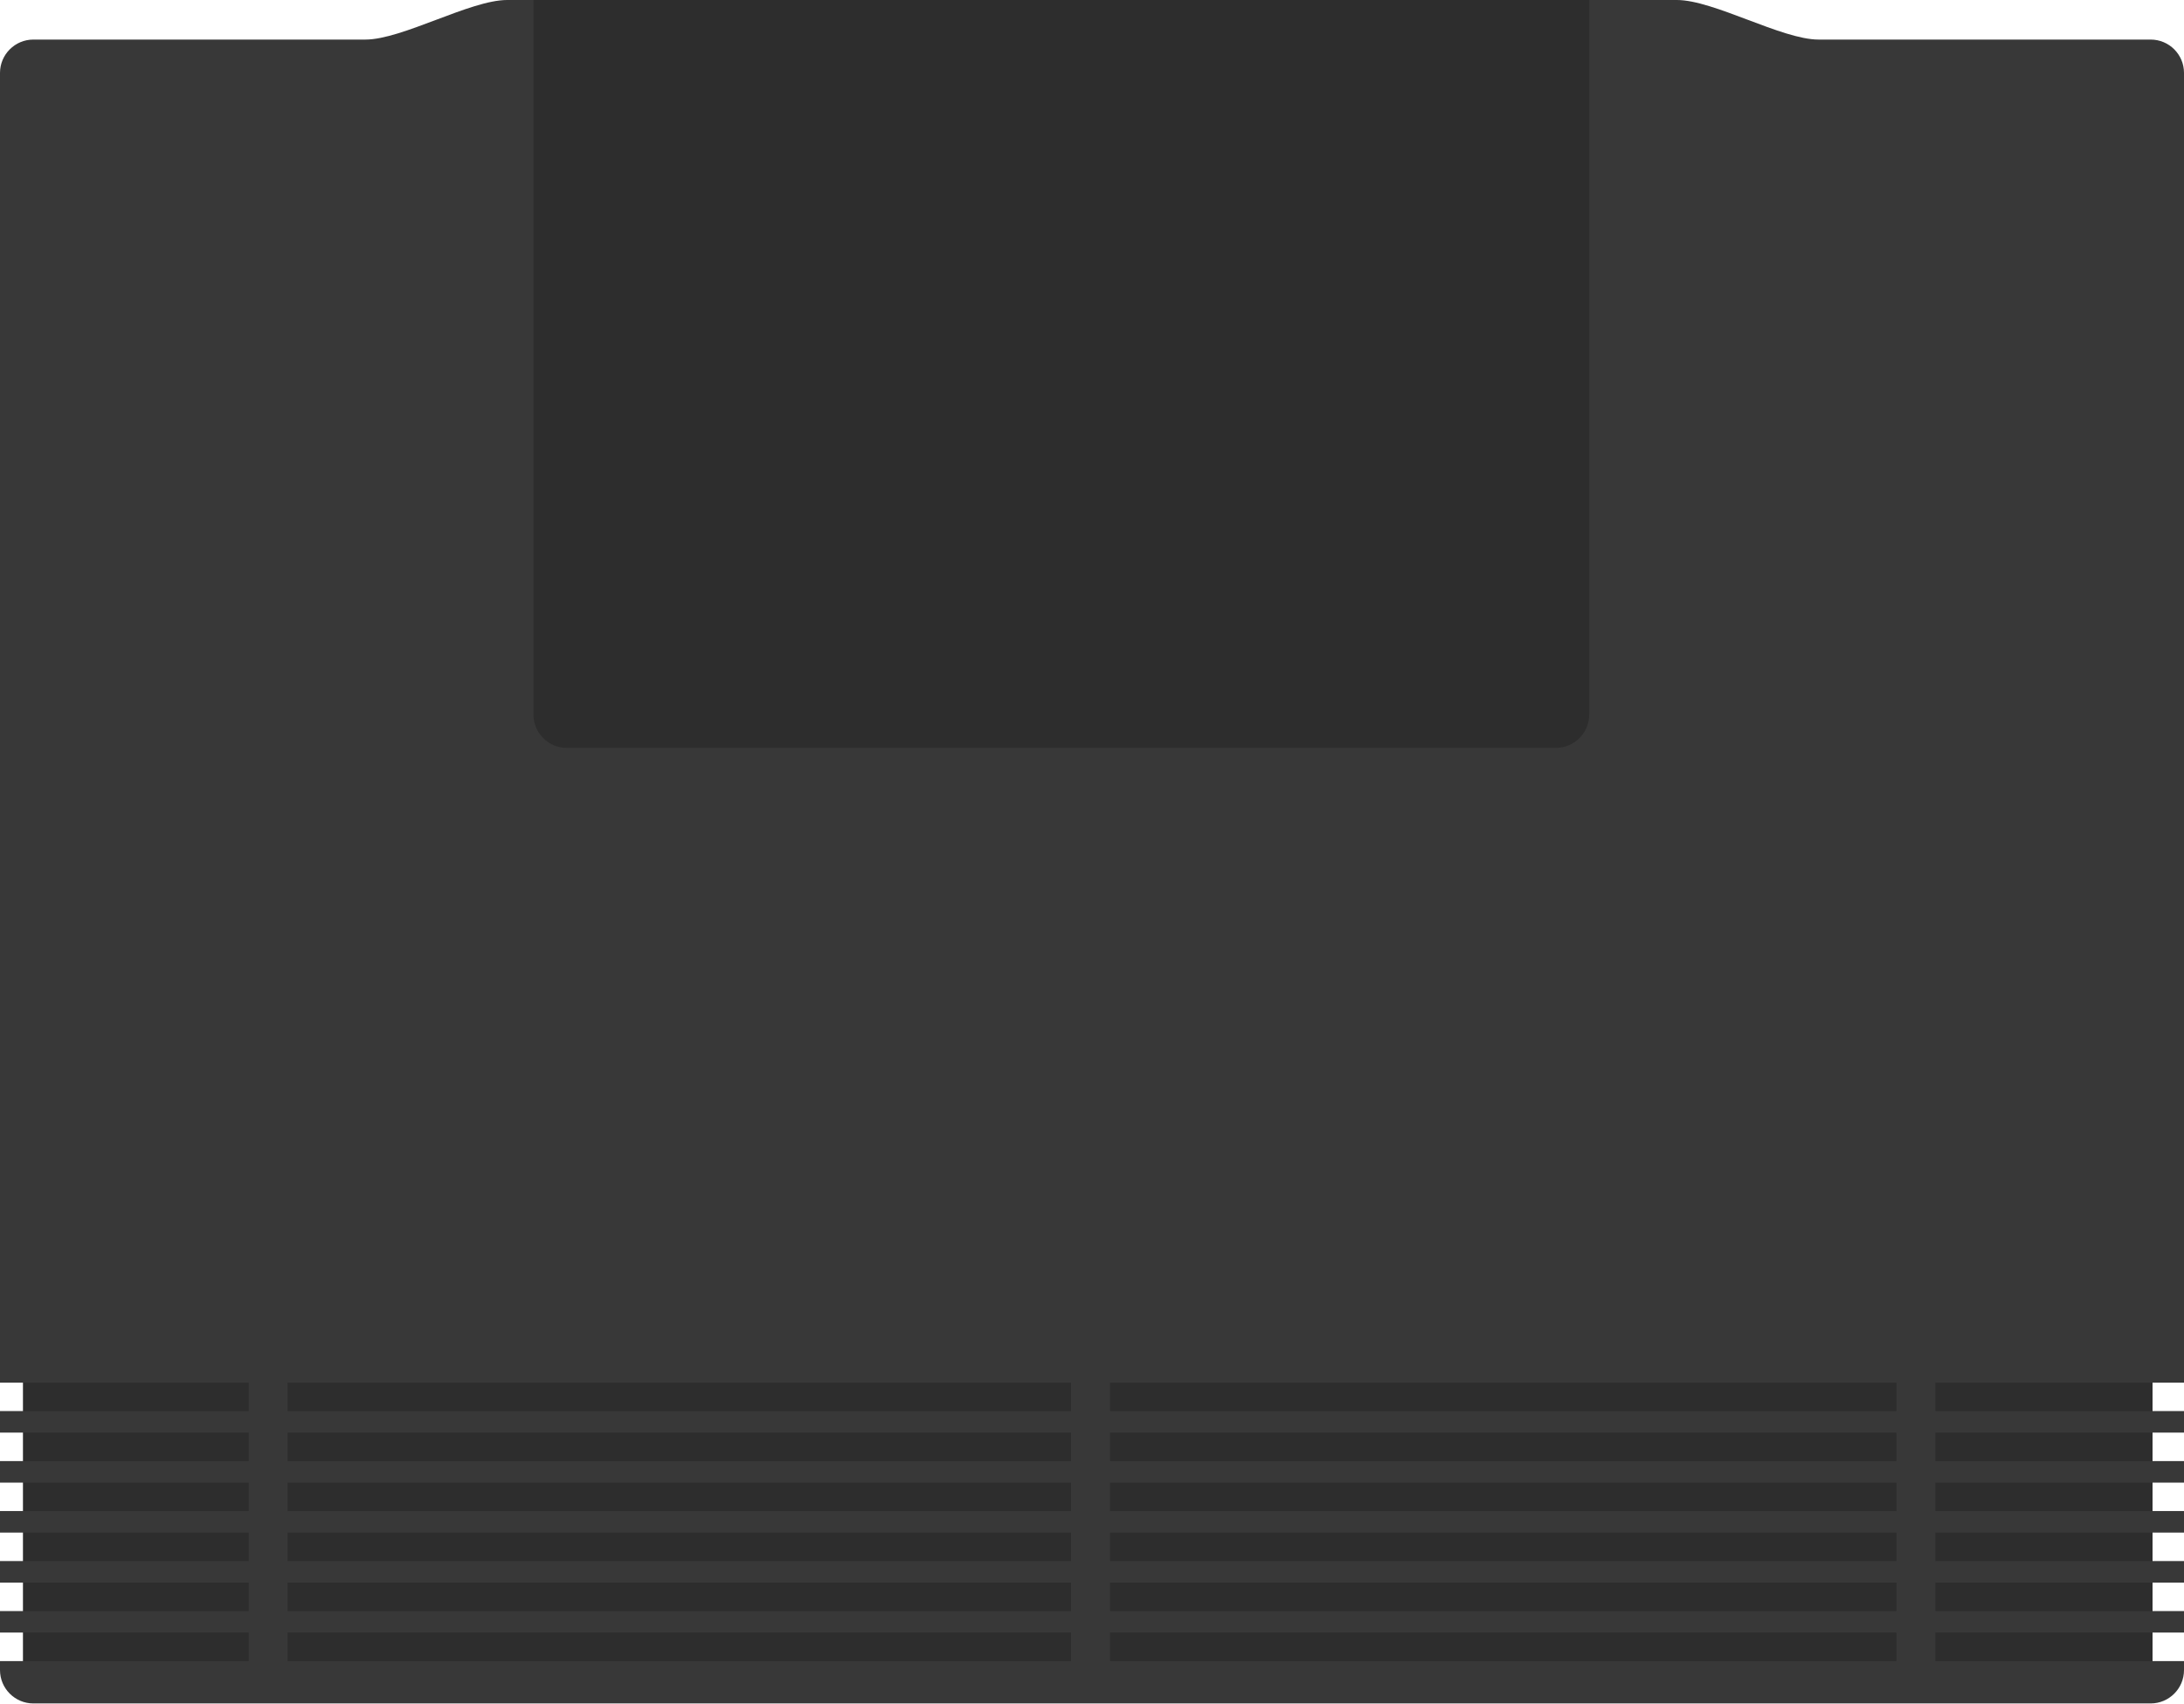
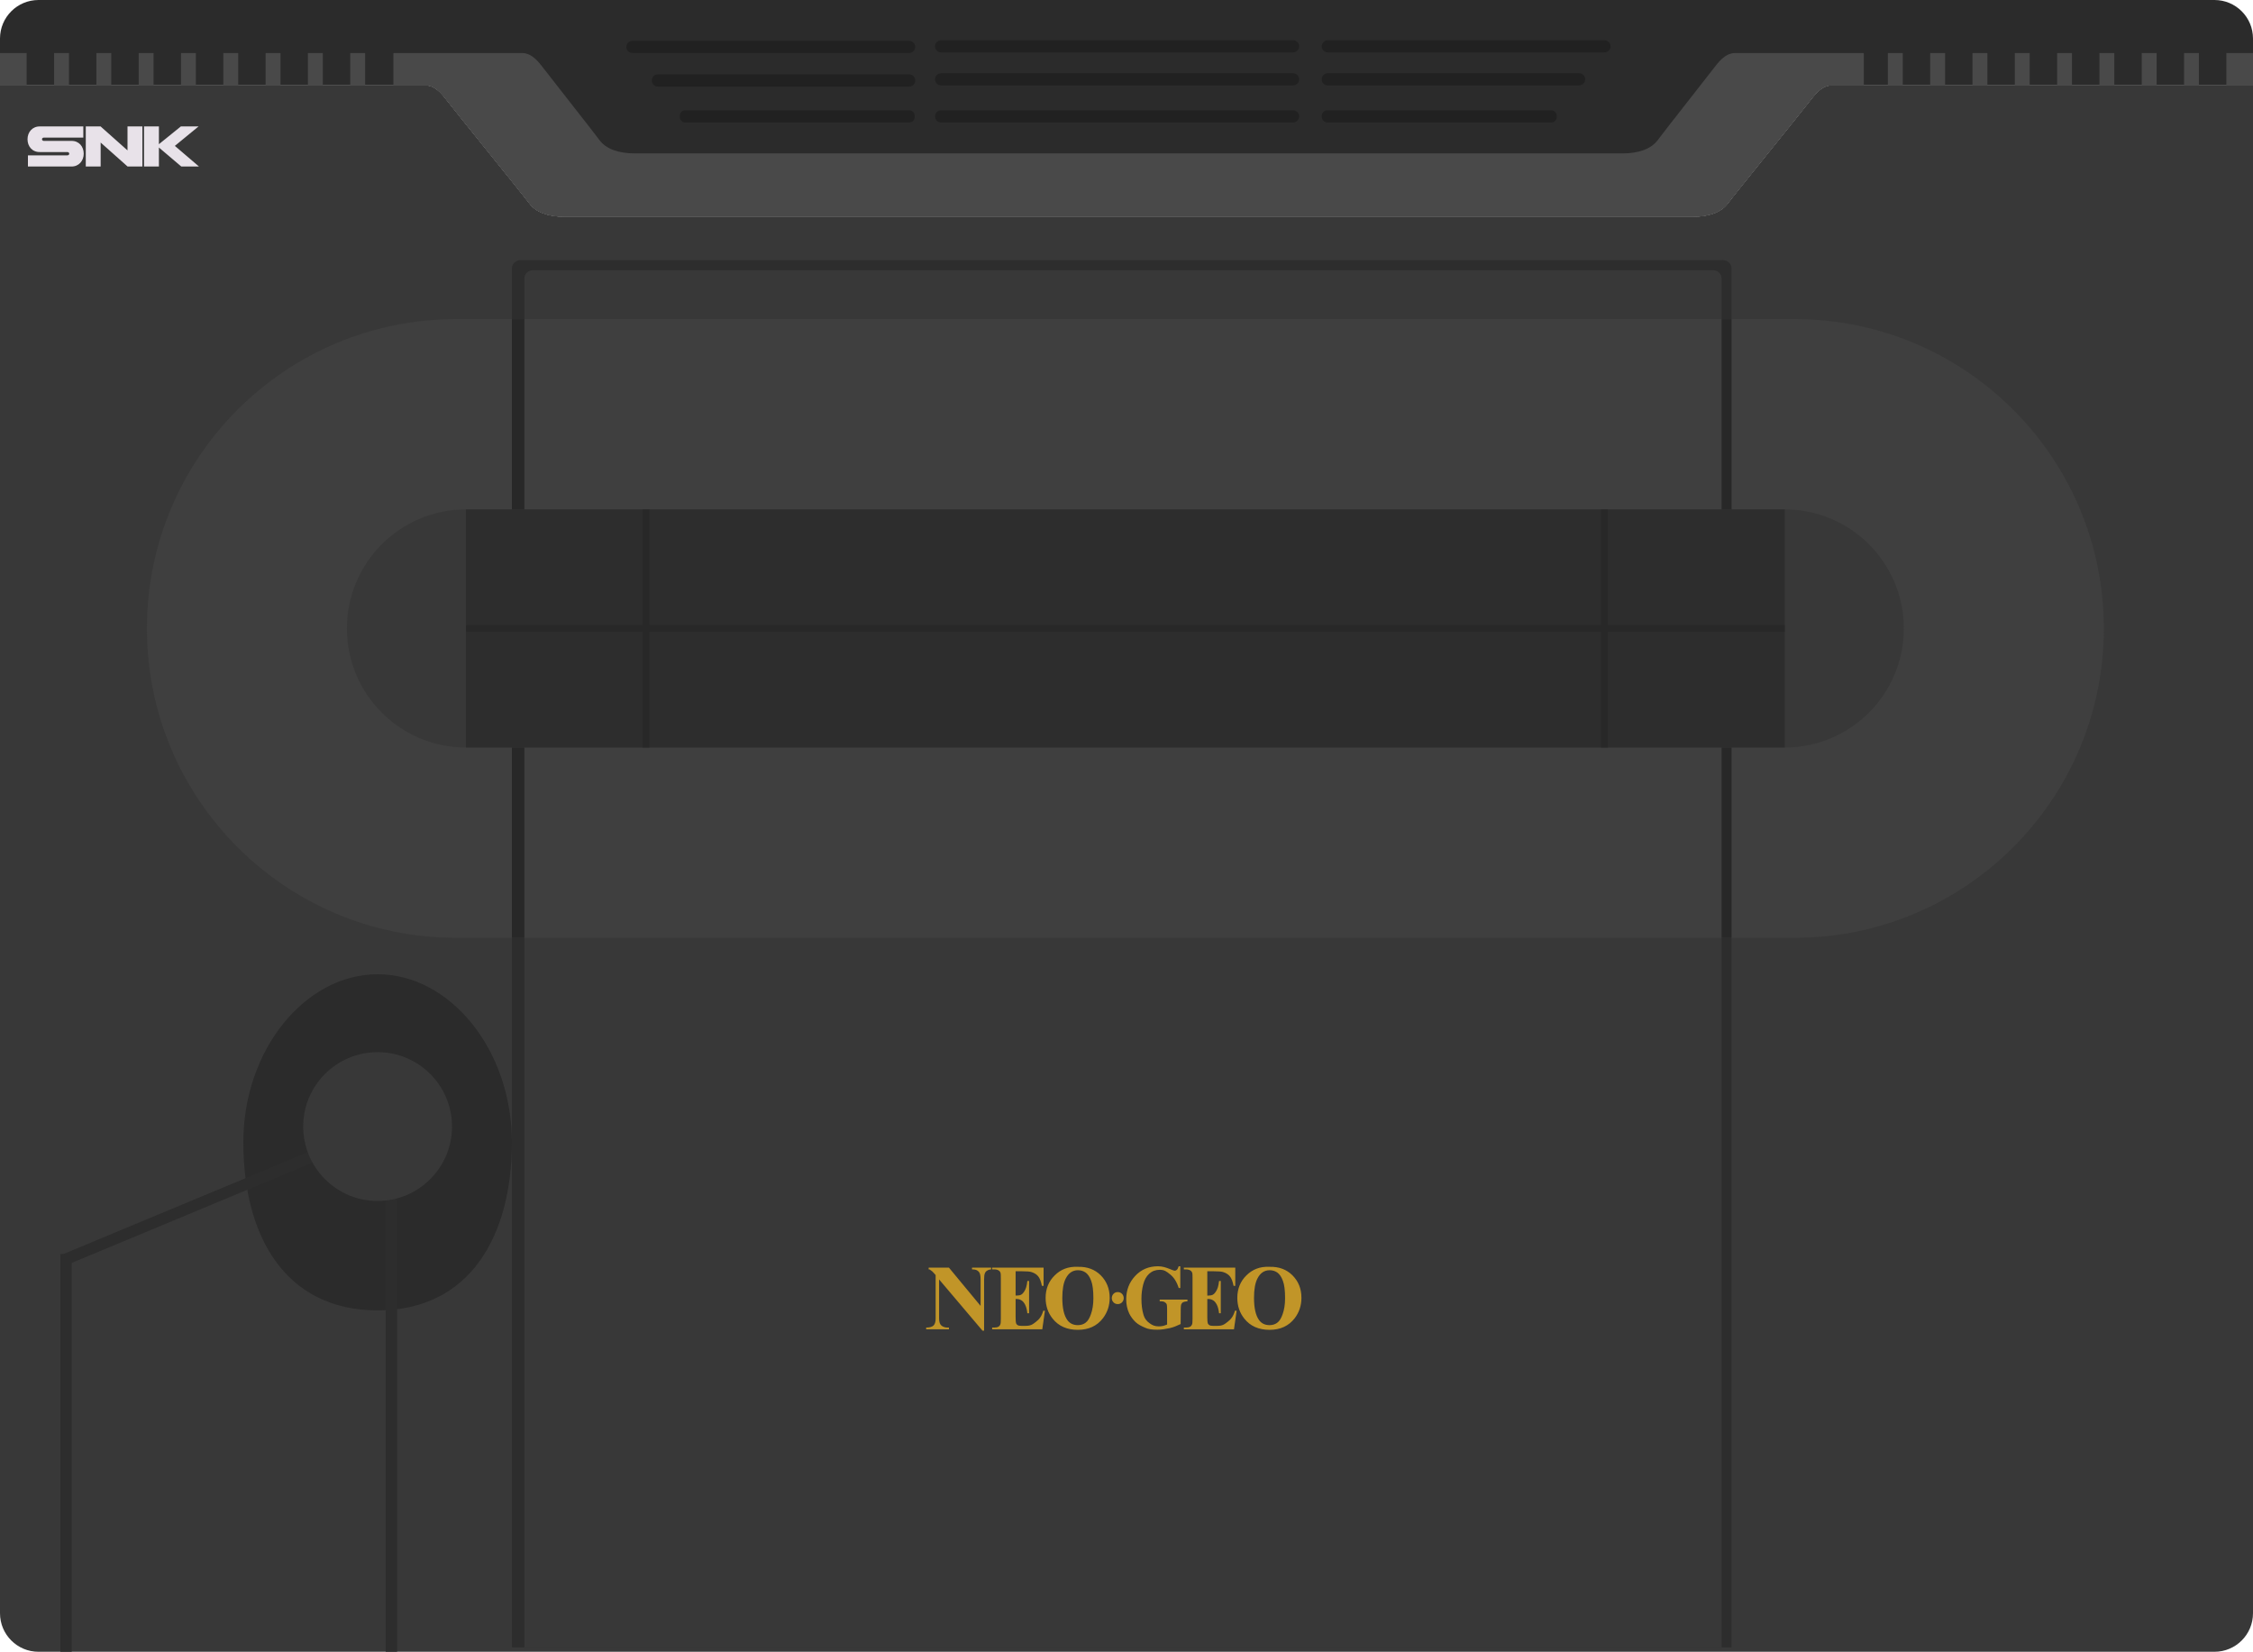
- <svg xmlns="http://www.w3.org/2000/svg" width="256.363" height="200">
+ <svg xmlns="http://www.w3.org/2000/svg" width="400" height="293.241">
  <defs>
    <clipPath id="a">
-       <path d="M0 172.892h221.616V0H0v172.892z" />
+       <path d="M0 373.008h508.808V0H0v373.008z" />
    </clipPath>
  </defs>
-   <path fill="#2d2d2d" d="M252.67 197.548H2.695v-43.043H252.67v43.043z" />
-   <g clip-path="url(#a)" transform="matrix(1.156791,0,0,-1.156791,0,200)">
-     <path fill="#383838" d="M192.436 29.675h-79.802v2.887h79.802v-2.887zm0-5.078h-79.802v2.891h79.802v-2.891zm0-5.071h-79.802v2.887h79.802v-2.887zm0-5.077h-79.802v2.893h79.802v-2.893zm0-5.072h-79.802v2.887h79.802V9.377zm0-5.078h-79.802v2.893h79.802V4.299zm-83.755 25.376h-79.5v2.887h79.5v-2.887zm0-5.078h-79.5v2.891h79.5v-2.891zm0-5.071h-79.5v2.887h79.5v-2.887zm0-5.077h-79.5v2.893h79.5v-2.893zm0-5.072h-79.5v2.887h79.5V9.377zm0-5.078h-79.5v2.893h79.5V4.299zm112.935 28.263v132.931c0 1.868-1.512 3.383-3.385 3.383H184.53c-3.726 0-10.637 4.016-14.373 4.016h-118.7c-3.735 0-10.645-4.016-14.373-4.016H3.385c-1.864 0-3.385-1.515-3.385-3.383V32.562h25.235v-2.887H0v-2.187h25.235v-2.891H0v-2.184h25.235v-2.887H0v-2.185h25.235v-2.892H0v-2.185h25.235V9.377H0V7.192h25.235V4.299H0v-.914C0 1.517 1.521 0 3.385 0h214.846c1.873 0 3.385 1.517 3.385 3.385v.914h-25.235v2.893h25.235v2.185h-25.235v2.887h25.235v2.185h-25.235v2.892h25.235v2.185h-25.235v2.887h25.235v2.184h-25.235v2.891h25.235v2.187h-25.235v2.887h25.235z" />
-     <path fill="#2d2d2d" d="M54.132 172.892v-72.524c0-1.871 1.512-3.383 3.385-3.383h100.358c1.872 0 3.383 1.512 3.383 3.383v72.524H54.132z" />
+   <g clip-path="url(#a)" transform="matrix(0.7861512,0,0,-0.7861512,0,293.2405)">
+     <path fill="#2b2b2b" d="M500.111 373.008H8.698c-4.804 0-8.698-3.895-8.698-8.698v-10.595h95.405c1.041 0 2.669.33 5.14-2.898 2.335-3.052 17.544-21.756 18.994-23.733 1.449-1.976 4.218-3.03 8.039-3.03h254.607c3.822 0 6.589 1.054 8.039 3.03 1.449 1.977 16.658 20.681 18.994 23.733 2.471 3.228 4.1 2.898 5.14 2.898h94.45v10.595c0 4.803-3.894 8.698-8.697 8.698" />
+     <path fill="#383838" d="M88.849 353.715h6.556c1.041 0 2.669.33 5.14-2.898 2.335-3.052 17.544-21.756 18.994-23.733 1.45-1.976 4.218-3.03 8.039-3.03h254.607c3.822 0 6.589 1.054 8.039 3.03 1.45 1.977 16.659 20.681 18.995 23.733 2.47 3.228 4.099 2.898 5.139 2.898h94.45V8.698c0-4.803-3.894-8.698-8.697-8.698H8.699c-4.805 0-8.699 3.895-8.699 8.698v345.017h88.849z" />
+     <path fill="#2d2d2d" d="M115.602 1v311.437c0 1.007.9 1.831 2 1.831h271.439c1.1 0 2-.824 2-1.831V1" />
+     <path fill="#383838" d="M118.428 1v309.176c0 .999.883 1.817 1.963 1.817h266.444c1.08 0 1.963-.818 1.963-1.817V1" />
+     <path fill="#2b2b2b" d="M115.602 115.047c0-20.962-9.322-37.955-30.325-37.955-21.002 0-30.324 16.993-30.324 37.955s14.007 37.955 30.324 37.955 30.325-16.993 30.325-37.955" />
+     <path fill="#3f3f3f" d="M103.041 161.226c-38.583 0-69.861 31.277-69.861 69.86s31.278 69.862 69.861 69.862h302.215c38.584 0 69.861-31.279 69.861-69.862s-31.277-69.86-69.861-69.86h-302.215z" />
+     <path fill="#e8e2e9" d="M19.372 335.407h3.359v5.41l6.08-5.41h3.343v9.05h-3.359v-5.41l-6.08 5.41h-3.343v-9.05zm13.155 0h3.359v4.291l5.054-4.291h3.996l-5.448 4.657 5.355 4.393h-3.996l-4.961-4.011v4.011h-3.359v-9.05zm-13.715 6.531v2.519h-9.796c-1.707.03-2.8-1.295-2.8-2.893 0-1.597 1.049-2.924 2.8-2.892h6.204c.232 0 .42-.167.42-.373 0-.207-.188-.374-.42-.374h-8.911v-2.518h9.797c1.706-.031 2.799 1.295 2.799 2.892s-1.049 2.924-2.799 2.892h-6.204c-.232 0-.42.167-.42.373 0 .207.188.374.42.374h8.91z" />
+     <path fill="#383838" d="M403.065 257.971c14.849 0 26.885-12.036 26.885-26.885 0-14.847-12.036-26.885-26.885-26.885H105.231c-14.849 0-26.885 12.038-26.885 26.885 0 14.849 12.036 26.885 26.885 26.885h297.834z" />
+     <path fill="#2d2d2d" d="M403.065 204.201H105.231v53.77h297.834v-53.77z" />
+     <path fill="#494949" d="M257.463 324.054h124.722c3.821 0 6.589 1.054 8.039 3.03 1.449 1.977 16.658 20.681 18.994 23.733 2.471 3.228 4.099 2.898 5.14 2.898h6.555v7.315h-28.334c-1.04 0-2.669.329-5.139-2.9-2.335-3.051-11.597-14.76-13.048-16.737-1.45-1.977-4.217-3.031-8.039-3.031h-222.944c-3.822 0-6.59 1.054-8.04 3.031-1.449 1.977-10.712 13.686-13.047 16.737-2.471 3.229-4.099 2.9-5.139 2.9h-28.335v-7.315h6.556c1.041 0 2.669.33 5.141-2.898 2.335-3.052 17.544-21.756 18.993-23.733 1.45-1.976 4.218-3.03 8.04-3.03h129.885zM79.096 361.029h3.361v-7.315h-3.361v7.315zm-9.554 0h3.361v-7.315h-3.361v7.315zm-9.555 0h3.361v-7.315h-3.361v7.315zm-9.555 0h3.361v-7.315h-3.361v7.315zm-9.554 0h3.36v-7.315h-3.36v7.315zm-9.555 0h3.36v-7.315h-3.36v7.315zm-9.555 0h3.361v-7.315h-3.361v7.315zm-9.555 0h3.361v-7.315h-3.361v7.315zm-12.213 0h6.019v-7.315H0v7.315zm429.712-7.314h-3.361v7.315h3.361v-7.315zm9.555 0h-3.361v7.315h3.361v-7.315zm9.555 0h-3.361v7.315h3.361v-7.315zm9.555 0h-3.361v7.315h3.361v-7.315zm9.554 0h-3.361v7.315h3.361v-7.315zm9.555 0h-3.36v7.315h3.36v-7.315zm9.555 0h-3.36v7.315h3.36v-7.315zm9.554 0h-3.36v7.315h3.36v-7.315zm12.213 0h-6.019v7.315h6.019v-7.315z" />
+     <path fill="#c19528" d="M266.553 87.055v-4.907h-.357c-.42 1.347-1.057 2.364-1.91 3.051-.841.702-1.351 1.059-2.357 1.059-.955 0-1.757-.302-2.394-.88-.65-.591-1.095-1.402-1.363-2.446-.267-1.045-.395-2.117-.395-3.218 0-1.333.141-2.502.434-3.506.292-1.016.763-1.552 1.413-2.02.65-.467 1.172-.7 2.064-.7.318 0 .636.027.955.095.331.083.586.179.93.317v3.547c0 .55-.039.907-.103 1.071-.076.151-.216.303-.433.427-.216.137-.484.206-.802.206h-.331v.371h6.267v-.371c-.472-.041-.803-.111-.995-.22-.19-.097-.331-.275-.432-.522-.051-.138-.076-.454-.089-.962l-.026-3.438c-.815-.384-1.566-.715-2.458-.921-.892-.192-1.821-.356-2.777-.356-1.222 0-1.999.096-2.802.453-.815.357-1.516.688-2.139 1.265-.612.59-1.096 1.251-1.452 1.979-.433.948-.662 1.993-.662 3.176 0 2.089.687 3.849 2.05 5.292 1.349 1.444 3.069 2.158 5.133 2.158.942 0 1.783-.261 2.662-.618.624-.262.993-.385 1.108-.385.178 0 .331.069.484.206.152.138.293.399.42.797h.357zm-23.13-.892c-1.21-.015-2.114-.633-2.738-1.87-.523-1.004-.777-2.475-.777-4.372 0-2.268.369-3.973 1.16-5.045.56-.756 1.362-1.114 2.355-1.114v-1.058h-.012c-2.446 0-4.343.839-5.681 2.515-1.058 1.321-1.593 2.887-1.593 4.702 0 2.035.689 3.739 2.064 5.087 1.376 1.361 3.07 2.006 5.082 1.923h.14v-.768zm.025 0h-.025v.768c2.102.056 3.835-.589 5.159-1.91 1.35-1.361 2.025-3.052 2.025-5.086 0-1.746-.51-3.272-1.516-4.605-1.337-1.746-3.223-2.626-5.668-2.626v1.058c.675 0 1.261.193 1.707.523.573.412.942 1.086 1.261 2.007.318.907.534 2.076.534 3.547 0 1.759-.165 3.065-.496 3.931-.318.88-.738 1.485-1.235 1.856-.51.357-1.096.537-1.746.537m-14.086-.234v-5.485h.28c.879 0 1.223.274 1.617.839.395.549.65 1.361.752 2.447h.395v-7.286h-.395c-.076.797-.254 1.443-.509 1.952-.268.509-.573.853-.917 1.017-.344.179-.56.261-1.223.261v-4.083c0-.769.039-1.237.103-1.402.063-.179.177-.315.355-.426.179-.11.459-.165.866-.165h.828c1.287 0 1.656.303 2.433.907.777.591 1.312 1.279 1.656 2.516h.382l-.599-4.192h-11.323v.384h.472c.394 0 .725.069.968.206.178.097.318.261.408.496.076.165.114.59.114 1.292v9.156c0 .618-.013 1.003-.051 1.154-.063.233-.191.426-.382.55-.254.192-.611.288-1.057.288h-.472v.386h11.617v-4.111h-.383c-.204 1.003-.471 1.718-.84 2.158-.357.44-.854.756-1.516.962-.382.124-1.096.179-2.153.179h-1.426zm-15.054.811l7.145-8.634v5.981c0 .838-.115 1.402-.37 1.69-.343.399-.751.592-1.567.577v.386h4.318v-.386c-.611-.068-.713-.178-.916-.288-.217-.124-.383-.316-.497-.591-.115-.261-.178-.729-.178-1.388v-11.576h-.357l-9.807 11.576v-8.84c0-.797.191-1.333.573-1.621.382-.277.815-.413 1.312-.413h.344v-.385h-5.146v.385c.802 0 1.35.164 1.668.466.307.303.472.826.472 1.568v9.816l-.319.37c-.305.371-.573.606-.802.73-.242.109-.026.179-.458.191v.386h4.585zm72.407-.577c-1.21-.015-2.114-.633-2.738-1.87-.523-1.004-.777-2.475-.777-4.372 0-2.268.369-3.973 1.159-5.045.56-.756 1.363-1.114 2.356-1.114v-1.058h-.013c-2.445 0-4.343.839-5.68 2.515-1.058 1.321-1.592 2.887-1.592 4.702 0 2.035.688 3.739 2.063 5.087 1.376 1.361 3.07 2.006 5.082 1.923h.14v-.768zm.025 0h-.025v.768c2.102.056 3.834-.589 5.159-1.91 1.362-1.361 2.037-3.052 2.037-5.086 0-1.746-.509-3.272-1.515-4.605-1.35-1.746-3.236-2.626-5.681-2.626v1.058c.675 0 1.261.193 1.707.523.573.412.942 1.086 1.261 2.007.318.907.535 2.076.535 3.547 0 1.759-.166 3.065-.497 3.931-.318.88-.738 1.485-1.235 1.856-.51.357-1.096.537-1.746.537" />
+     <path fill="#c19528" d="M272.653 85.928v-5.485h.281c.879 0 1.223.274 1.617.839.395.549.65 1.361.751 2.447h.395v-7.286h-.395c-.076.797-.254 1.443-.508 1.952-.268.509-.574.853-.918 1.017-.344.179-.56.261-1.223.261v-4.083c0-.769.039-1.237.102-1.402.064-.179.179-.315.357-.426.179-.11.458-.165.866-.165h.828c1.286 0 1.656.303 2.432.907.777.591 1.312 1.279 1.656 2.516h.382l-.598-4.192h-11.323v.384h.471c.395 0 .726.069.969.206.178.097.318.261.407.496.076.165.114.59.114 1.292v9.156c0 .618-.012 1.003-.05 1.154-.064.233-.192.426-.383.55-.254.192-.611.288-1.057.288h-.471v.386h11.616v-4.111h-.383c-.203 1.003-.47 1.718-.84 2.158-.356.44-.853.756-1.516.962-.381.124-1.095.179-2.152.179h-1.427z" />
+     <path fill="#c19528" fill-rule="evenodd" d="M252.39 81.227h.076c.726 0 1.313-.618 1.313-1.361s-.587-1.348-1.313-1.348h-.076c-.726 0-1.311.605-1.311 1.348 0 .743.585 1.361 1.311 1.361" />
+     <path fill="#282828" d="M146.692 204.201h-1.586v53.77h1.586v-53.77zm216.444 0h-1.586v53.77h1.586v-53.77z" />
+     <path fill="#282828" d="M403.065 230.357H105.231v1.458h297.834v-1.458zm-284.637 27.614h-2.827v42.977h2.827v-42.977zm272.613 0h-2.242v42.977h2.242v-42.977zm0-96.746h-2.242v42.977h2.242v-42.977zm-272.613 0h-2.827v42.977h2.827v-42.977z" />
+     <path fill="#2d2d2d" d="M89.678 102.388h-2.577V0h2.577v102.388zM16.204 89.833h-2.577V0h2.577v89.833z" />
+     <path fill="#2d2d2d" d="M13.627 89.537l.99-2.379 57.449 23.921-.99 2.378-57.449-23.92z" />
+     <path fill="#383838" d="M102.08 118.606c0-9.28-7.523-16.804-16.803-16.804-9.28 0-16.803 7.524-16.803 16.804 0 9.279 7.523 16.803 16.803 16.803 9.28 0 16.803-7.524 16.803-16.803" />
+     <path fill="#212121" d="M205.316 361.039h-62.488c-.754 0-1.372.617-1.372 1.372 0 .754.618 1.372 1.372 1.372h62.488c.755 0 1.372-.618 1.372-1.372 0-.755-.617-1.372-1.372-1.372m86.71.134h-79.49c-.755 0-1.372.617-1.372 1.372 0 .754.617 1.372 1.372 1.372h79.49c.755 0 1.372-.618 1.372-1.372 0-.755-.617-1.372-1.372-1.372m70.327 0h-62.488c-.754 0-1.372.617-1.372 1.372 0 .754.618 1.372 1.372 1.372h62.488c.755 0 1.372-.618 1.372-1.372 0-.755-.617-1.372-1.372-1.372m-70.327-7.449h-79.49c-.755 0-1.372.617-1.372 1.372 0 .754.617 1.372 1.372 1.372h79.49c.755 0 1.372-.618 1.372-1.372 0-.755-.617-1.372-1.372-1.372m0-8.366h-79.49c-.755 0-1.372.617-1.372 1.372 0 .754.617 1.372 1.372 1.372h79.49c.755 0 1.372-.618 1.372-1.372 0-.755-.617-1.372-1.372-1.372m-86.648 8.104h-56.844c-.721 0-1.31.589-1.31 1.31v.124c0 .72.589 1.31 1.31 1.31h56.844c.72 0 1.31-.59 1.31-1.31v-.124c0-.721-.59-1.31-1.31-1.31m151.286.261h-56.844c-.721 0-1.31.589-1.31 1.31v.124c0 .72.589 1.31 1.31 1.31h56.844c.72 0 1.31-.59 1.31-1.31v-.124c0-.721-.59-1.31-1.31-1.31m-6.332-8.366h-50.585c-.68 0-1.237.557-1.237 1.237v.269c0 .681.557 1.238 1.237 1.238h50.585c.68 0 1.237-.557 1.237-1.238v-.269c0-.68-.557-1.237-1.237-1.237m-144.994 0h-50.585c-.68 0-1.237.557-1.237 1.237v.269c0 .681.557 1.238 1.237 1.238h50.585c.68 0 1.237-.557 1.237-1.238v-.269c0-.68-.557-1.237-1.237-1.237" />
  </g>
-   <path fill="#d40000" d="M137.99 80.515zm0-1.7zm0-1.674zm0 .837zm0 3.374zm0-1.7zm0-3.348z" />
</svg>
